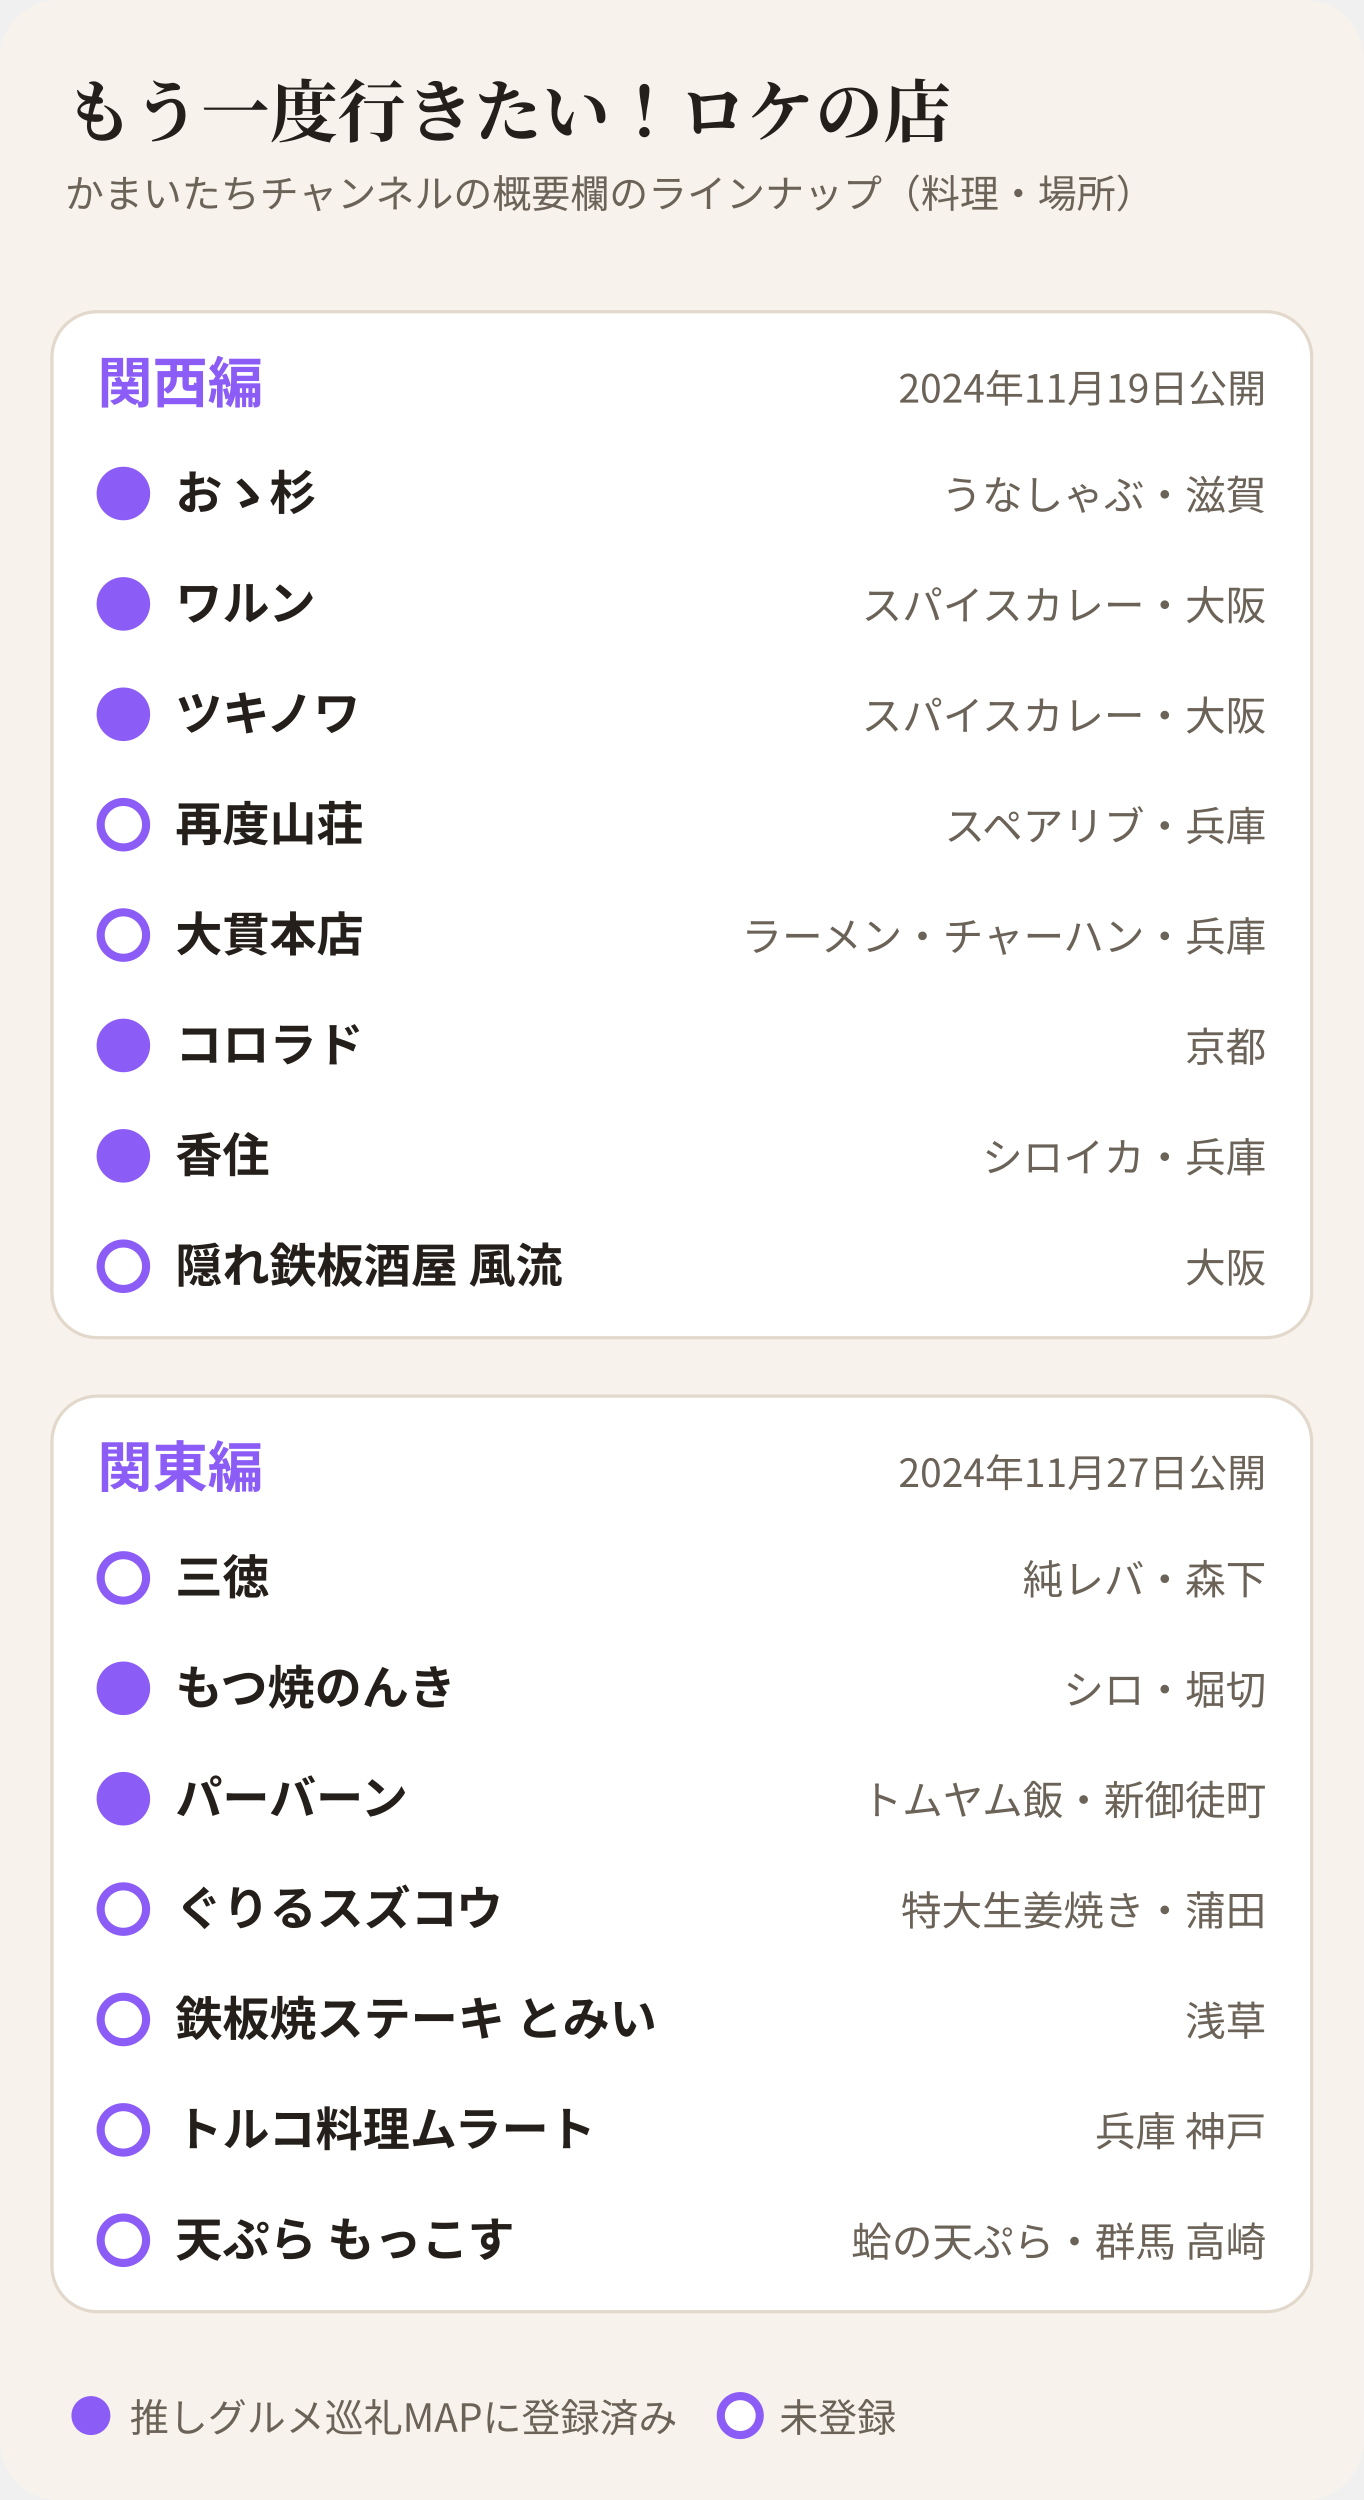
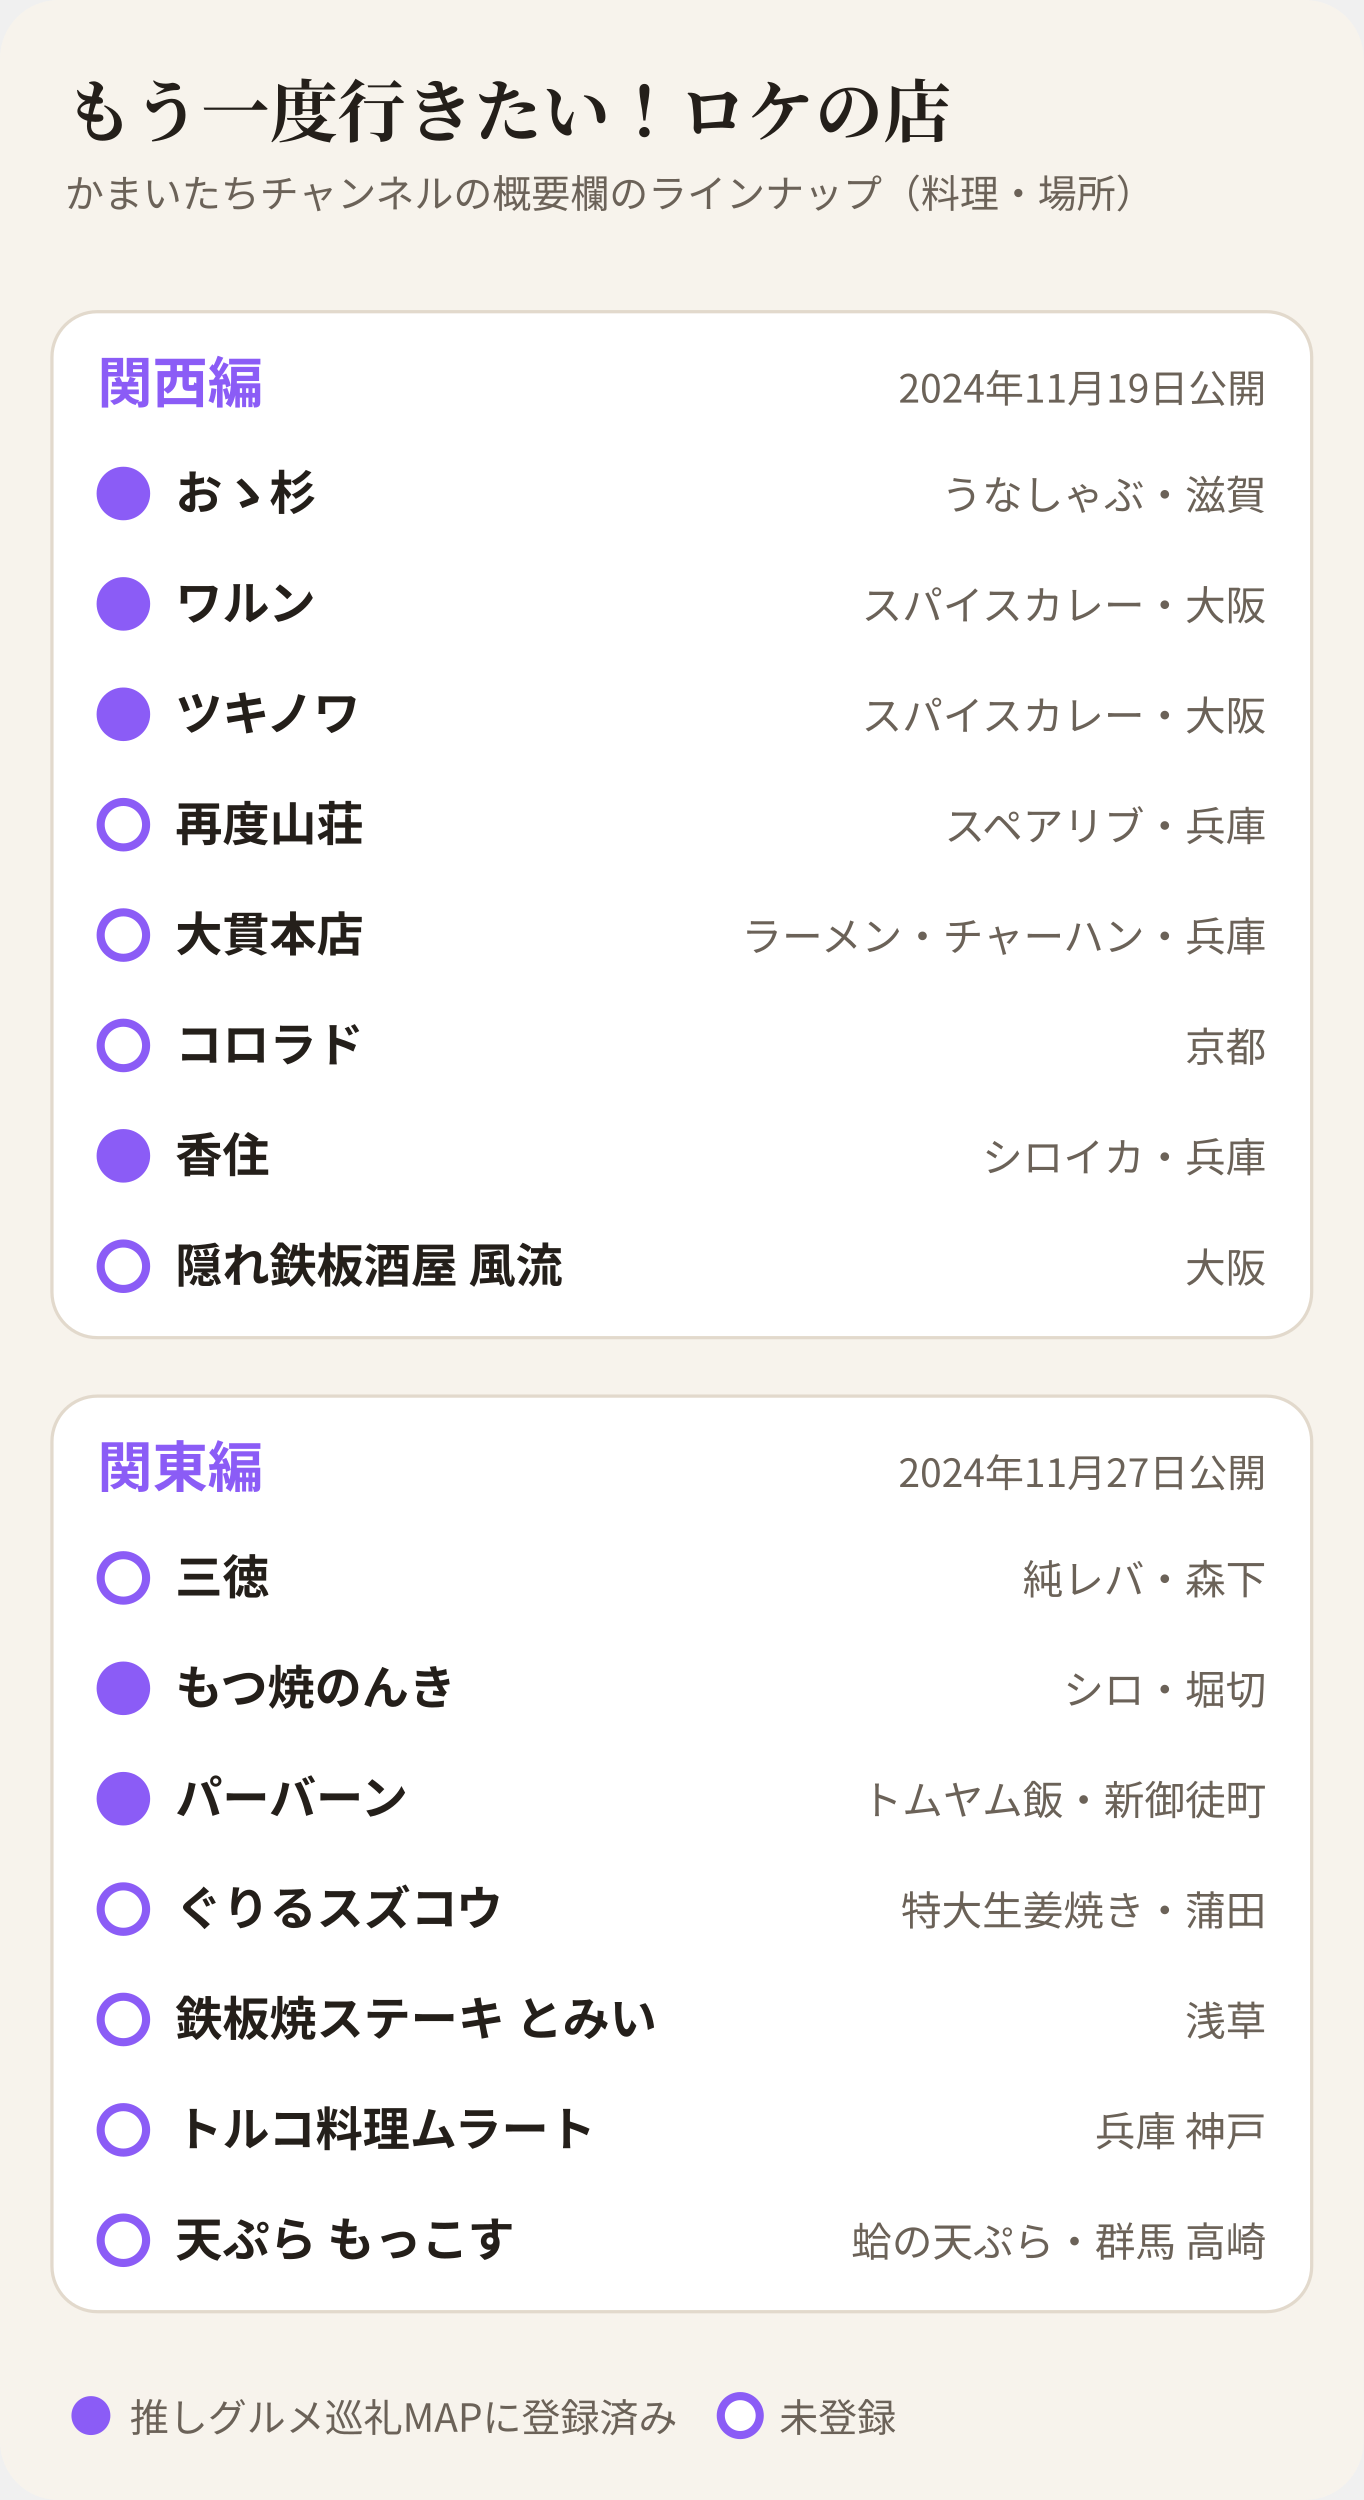
<svg xmlns="http://www.w3.org/2000/svg" viewBox="0 0 420 770" width="420" height="770" font-family="'Hiragino Sans','Noto Sans CJK JP','Noto Sans JP',sans-serif">
  <rect width="420" height="770" rx="18" fill="#F7F3EC" />
  <text x="20" y="42" font-size="21" font-weight="800" fill="#241F1A" font-family="'Hiragino Mincho ProN','Noto Serif CJK JP','Noto Serif JP',serif">もう一度行きたい！ロケの店</text>
  <text x="20" y="64" font-size="12" fill="#6B6258">かまいたちチャンネルの概要欄のラインナップ（料理・場所）</text>
  <rect x="16" y="96" width="388" height="316" rx="14" fill="#fff" stroke="#E2D9CC" />
  <text x="30" y="124" font-size="17" font-weight="800" fill="#8b5cf6">関西編</text>
  <text x="390" y="124" font-size="12" text-anchor="end" fill="#6B6258">2024年11月19日公開</text>
  <circle cx="38" cy="152" r="7" fill="#8b5cf6" stroke="#8b5cf6" stroke-width="2.5" />
  <text x="54" y="157" font-size="14.5" font-weight="700" fill="#241F1A">おゝ杉</text>
  <text x="390" y="157" font-size="12.5" text-anchor="end" fill="#6B6258">うなしゃぶ・滋賀</text>
  <circle cx="38" cy="186" r="7" fill="#8b5cf6" stroke="#8b5cf6" stroke-width="2.5" />
  <text x="54" y="191" font-size="14.5" font-weight="700" fill="#241F1A">ワルン</text>
  <text x="390" y="191" font-size="12.5" text-anchor="end" fill="#6B6258">スパイスカレー・大阪</text>
  <circle cx="38" cy="220" r="7" fill="#8b5cf6" stroke="#8b5cf6" stroke-width="2.5" />
  <text x="54" y="225" font-size="14.5" font-weight="700" fill="#241F1A">ツキノワ</text>
  <text x="390" y="225" font-size="12.5" text-anchor="end" fill="#6B6258">スパイスカレー・大阪</text>
  <circle cx="38" cy="254" r="7" fill="#fff" stroke="#8b5cf6" stroke-width="2.5" />
  <text x="54" y="259" font-size="14.5" font-weight="700" fill="#241F1A">再度山荘</text>
  <text x="390" y="259" font-size="12.5" text-anchor="end" fill="#6B6258">スペアリブ・兵庫</text>
  <circle cx="38" cy="288" r="7" fill="#fff" stroke="#8b5cf6" stroke-width="2.5" />
  <text x="54" y="293" font-size="14.5" font-weight="700" fill="#241F1A">大貫本店</text>
  <text x="390" y="293" font-size="12.5" text-anchor="end" fill="#6B6258">ラーメン・チャーハン・兵庫</text>
-   <circle cx="38" cy="322" r="7" fill="#8b5cf6" stroke="#8b5cf6" stroke-width="2.5" />
+   <circle cx="38" cy="322" r="7" fill="#fff" stroke="#8b5cf6" stroke-width="2.5" />
  <text x="54" y="327" font-size="14.5" font-weight="700" fill="#241F1A">コロラド</text>
  <text x="390" y="327" font-size="12.5" text-anchor="end" fill="#6B6258">京都</text>
  <circle cx="38" cy="356" r="7" fill="#8b5cf6" stroke="#8b5cf6" stroke-width="2.5" />
  <text x="54" y="361" font-size="14.5" font-weight="700" fill="#241F1A">香住</text>
  <text x="390" y="361" font-size="12.5" text-anchor="end" fill="#6B6258">シロイカ・兵庫</text>
  <circle cx="38" cy="390" r="7" fill="#fff" stroke="#8b5cf6" stroke-width="2.5" />
  <text x="54" y="395" font-size="14.5" font-weight="700" fill="#241F1A">隠れ鉄板酒屋 風流</text>
  <text x="390" y="395" font-size="12.5" text-anchor="end" fill="#6B6258">大阪</text>
  <rect x="16" y="430" width="388" height="282" rx="14" fill="#fff" stroke="#E2D9CC" />
  <text x="30" y="458" font-size="17" font-weight="800" fill="#8b5cf6">関東編</text>
  <text x="390" y="458" font-size="12" text-anchor="end" fill="#6B6258">2024年11月27日公開</text>
  <circle cx="38" cy="486" r="7" fill="#fff" stroke="#8b5cf6" stroke-width="2.5" />
  <text x="54" y="491" font-size="14.5" font-weight="700" fill="#241F1A">三徳</text>
  <text x="390" y="491" font-size="12.5" text-anchor="end" fill="#6B6258">純レバ・森下</text>
  <circle cx="38" cy="520" r="7" fill="#8b5cf6" stroke="#8b5cf6" stroke-width="2.5" />
  <text x="54" y="525" font-size="14.5" font-weight="700" fill="#241F1A">もつ焼のんき</text>
  <text x="390" y="525" font-size="12.5" text-anchor="end" fill="#6B6258">シロ・堀切</text>
  <circle cx="38" cy="554" r="7" fill="#8b5cf6" stroke="#8b5cf6" stroke-width="2.5" />
  <text x="54" y="559" font-size="14.5" font-weight="700" fill="#241F1A">パーバーン</text>
  <text x="390" y="559" font-size="12.5" text-anchor="end" fill="#6B6258">トムヤム飯・新御徒町</text>
  <circle cx="38" cy="588" r="7" fill="#fff" stroke="#8b5cf6" stroke-width="2.5" />
  <text x="54" y="593" font-size="14.5" font-weight="700" fill="#241F1A">ぐりるスズコウ</text>
  <text x="390" y="593" font-size="12.5" text-anchor="end" fill="#6B6258">特大生姜焼き・蒲田</text>
  <circle cx="38" cy="622" r="7" fill="#fff" stroke="#8b5cf6" stroke-width="2.5" />
  <text x="54" y="627" font-size="14.5" font-weight="700" fill="#241F1A">鉄板焼ステーキ とみい</text>
  <text x="390" y="627" font-size="12.5" text-anchor="end" fill="#6B6258">浅草</text>
  <circle cx="38" cy="656" r="7" fill="#fff" stroke="#8b5cf6" stroke-width="2.5" />
  <text x="54" y="661" font-size="14.5" font-weight="700" fill="#241F1A">トルコ料理ムラート</text>
  <text x="390" y="661" font-size="12.5" text-anchor="end" fill="#6B6258">兵庫 神戸</text>
  <circle cx="38" cy="690" r="7" fill="#fff" stroke="#8b5cf6" stroke-width="2.5" />
  <text x="54" y="695" font-size="14.5" font-weight="700" fill="#241F1A">天ぷら もっこす</text>
  <text x="390" y="695" font-size="12.5" text-anchor="end" fill="#6B6258">蛤の天ぷら・群馬 高崎</text>
  <circle cx="28" cy="744" r="6" fill="#8b5cf6" />
  <text x="40" y="749" font-size="12" fill="#6B6258">推しグルメ巡礼MAPに登録済み</text>
  <circle cx="228" cy="744" r="6" fill="#fff" stroke="#8b5cf6" stroke-width="2.5" />
  <text x="240" y="749" font-size="12" fill="#6B6258">未登録</text>
</svg>
